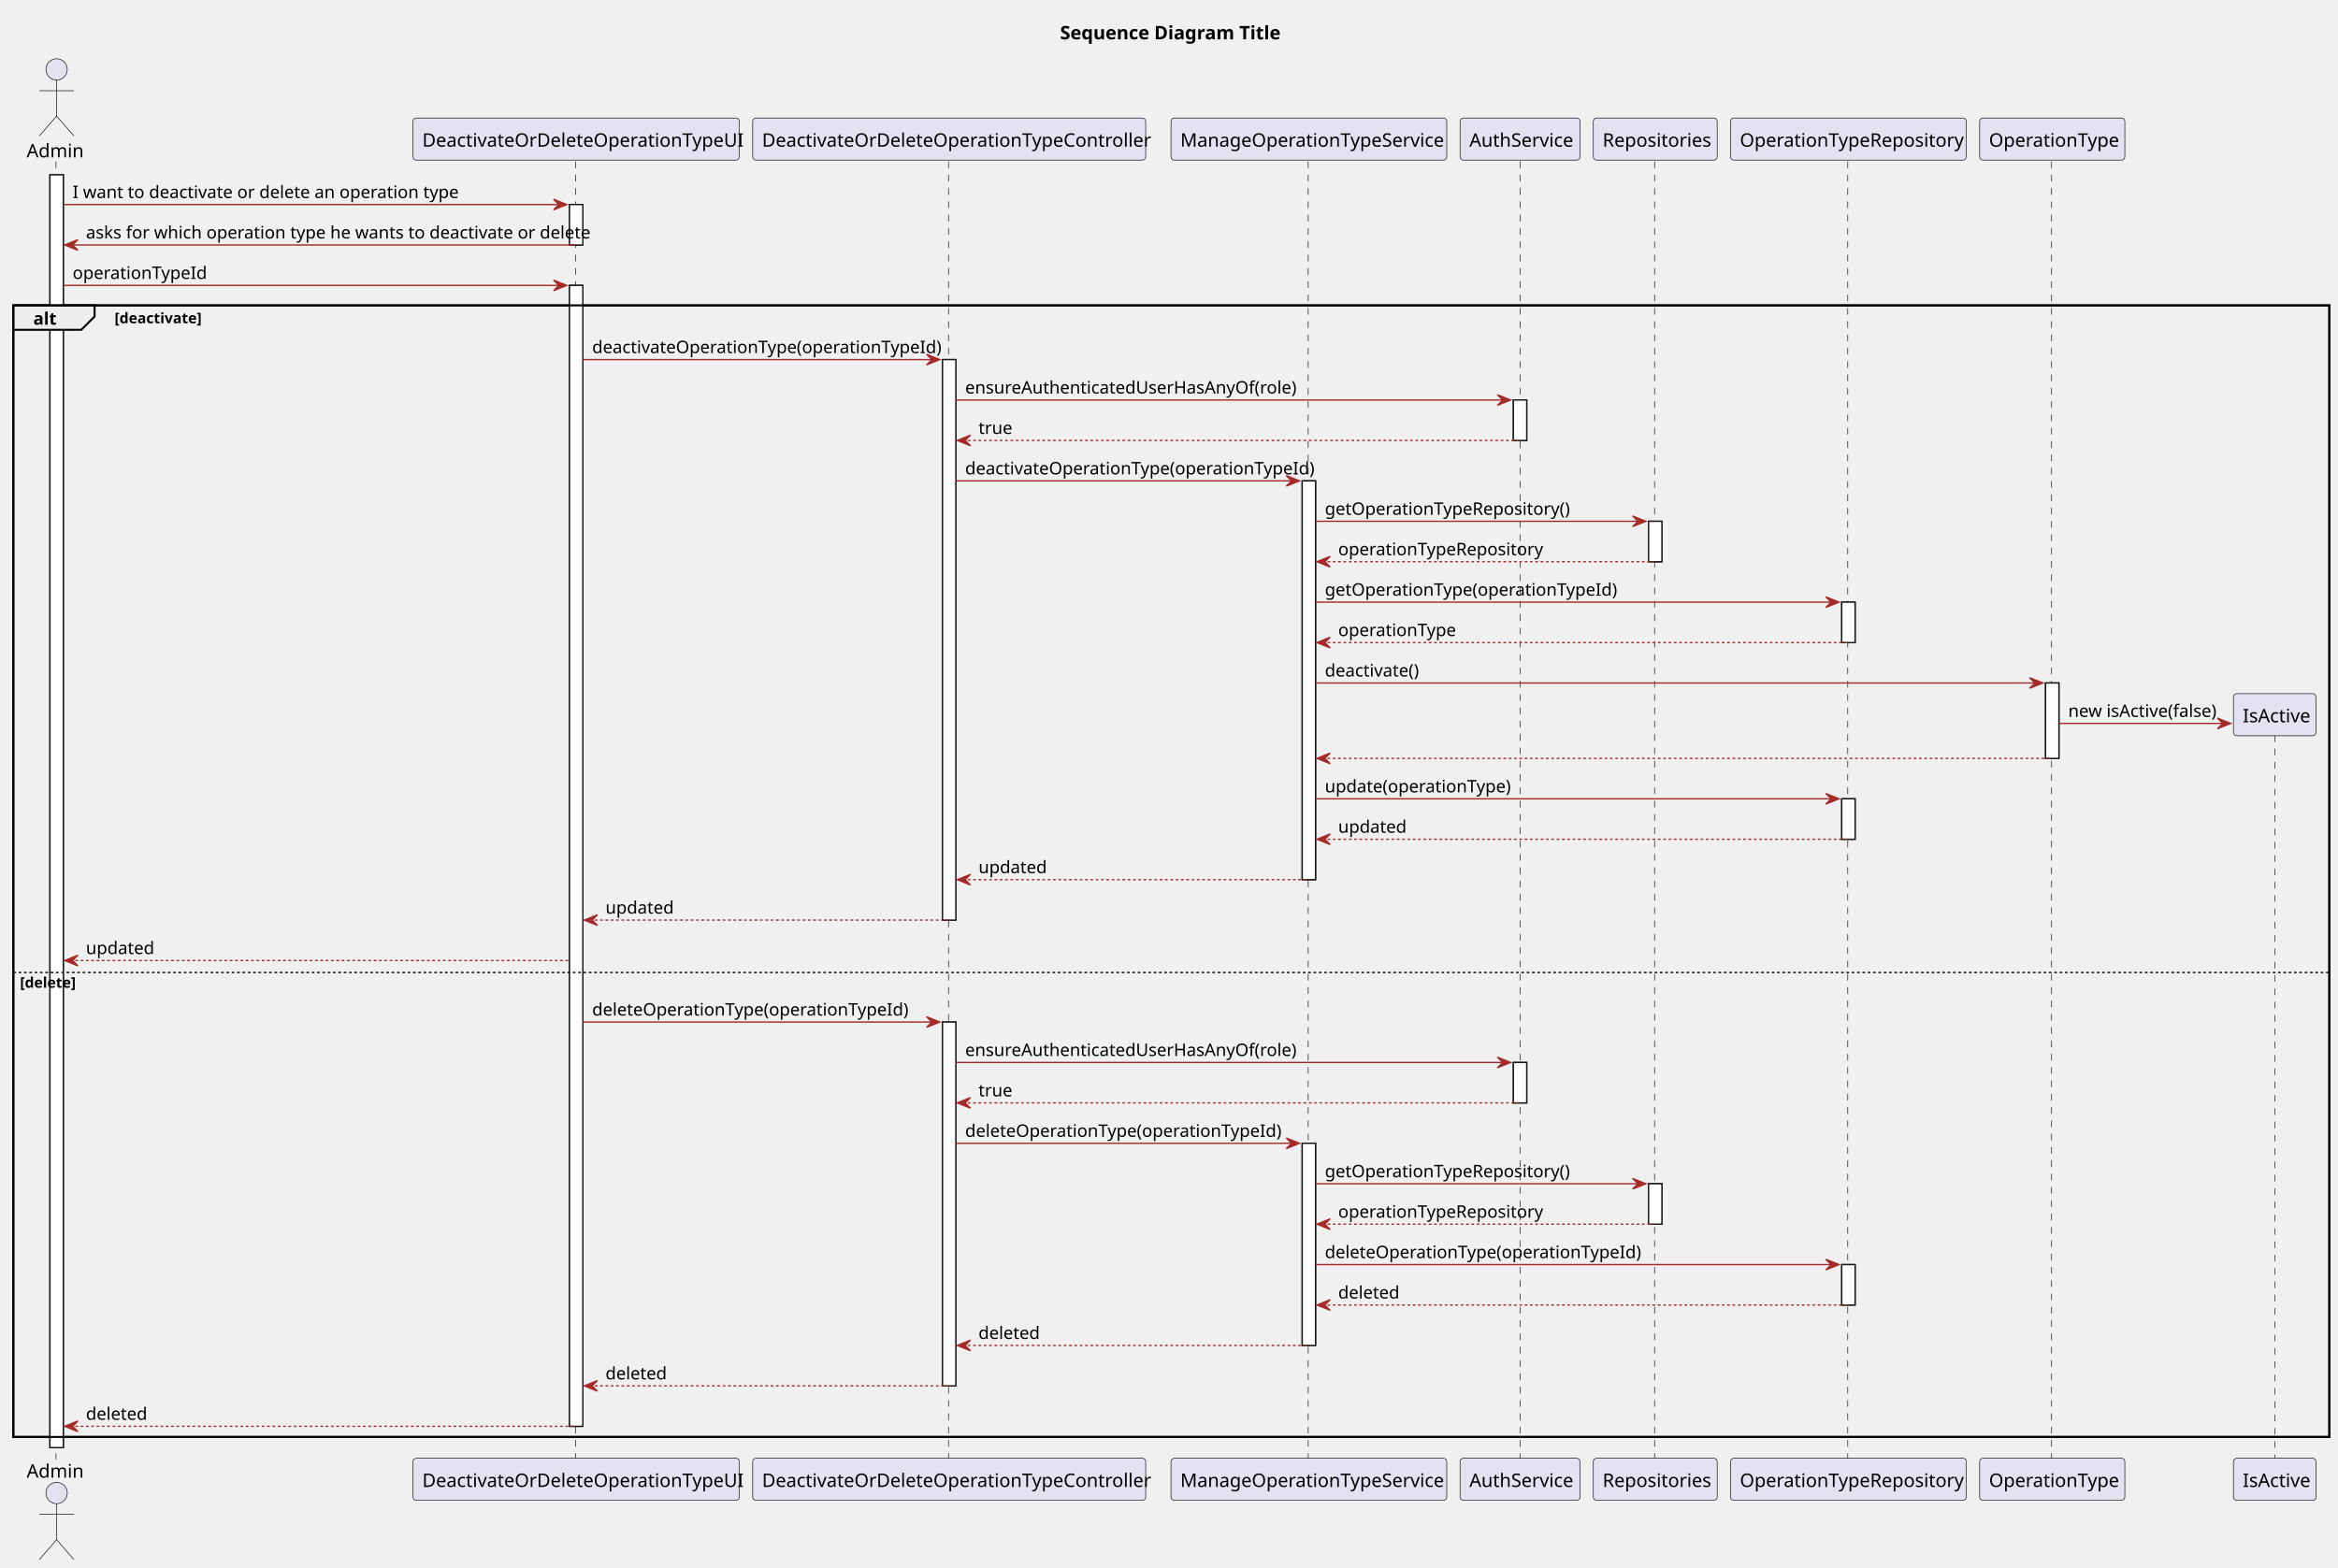
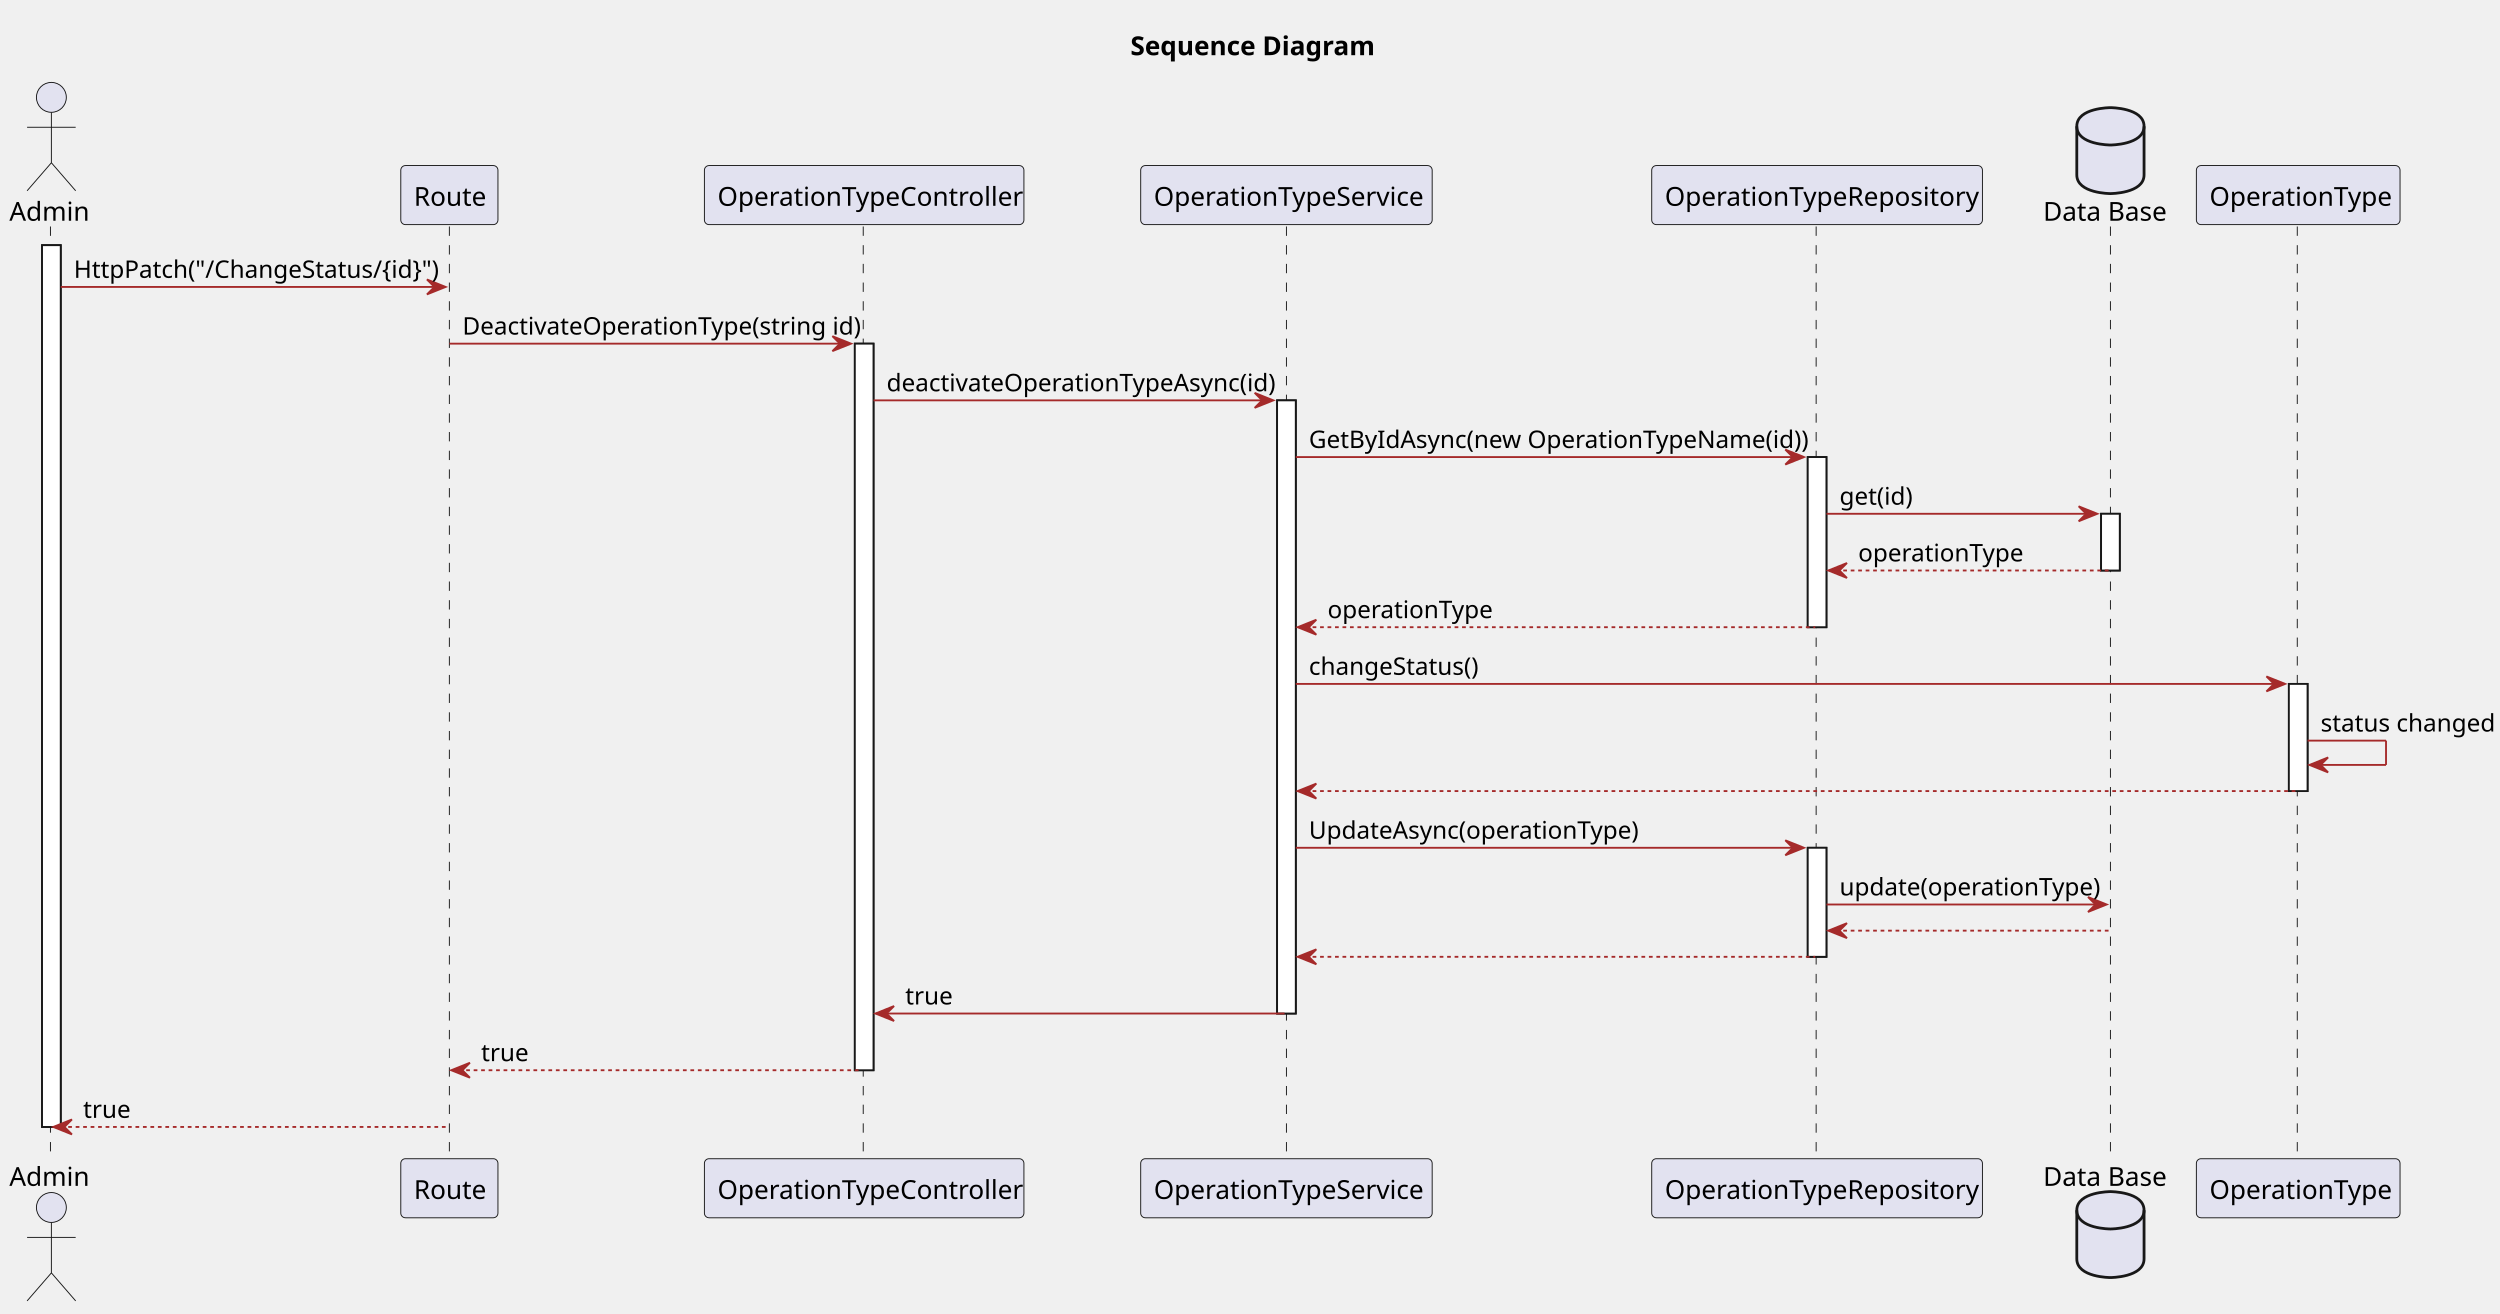
- <svg xmlns="http://www.w3.org/2000/svg" contentStyleType="text/css" height="1177px" preserveAspectRatio="none" style="width:1755px;height:1177px;background:#FFFFFF;" version="1.1" viewBox="0 0 1755 1177" width="1755px" zoomAndPan="magnify">
+ <svg xmlns="http://www.w3.org/2000/svg" contentStyleType="text/css" height="703px" preserveAspectRatio="none" style="width:1338px;height:703px;background:#FFFFFF;" version="1.1" viewBox="0 0 1338 703" width="1338px" zoomAndPan="magnify">
  <defs />
  <g>
-     <text fill="#000000" font-family="sans-serif" font-size="14" font-weight="bold" lengthAdjust="spacing" textLength="166" x="795.75" y="29.533">Sequence Diagram Title</text>
-     <rect fill="#FFFFFF" height="955.641" style="stroke:#181818;stroke-width:1.0;" width="10" x="37.5" y="131.219" />
-     <rect fill="#FFFFFF" height="30.352" style="stroke:#181818;stroke-width:1.0;" width="10" x="427.5" y="153.57" />
-     <rect fill="#FFFFFF" height="856.586" style="stroke:#181818;stroke-width:1.0;" width="10" x="427.5" y="214.273" />
-     <rect fill="#FFFFFF" height="420.828" style="stroke:#181818;stroke-width:1.0;" width="10" x="707.5" y="269.977" />
-     <rect fill="#FFFFFF" height="273.164" style="stroke:#181818;stroke-width:1.0;" width="10" x="707.5" y="767.344" />
-     <rect fill="#FFFFFF" height="299.422" style="stroke:#181818;stroke-width:1.0;" width="10" x="977.5" y="361.031" />
-     <rect fill="#FFFFFF" height="151.758" style="stroke:#181818;stroke-width:1.0;" width="10" x="977.5" y="858.398" />
-     <rect fill="#FFFFFF" height="30.352" style="stroke:#181818;stroke-width:1.0;" width="10" x="1136" y="300.328" />
-     <rect fill="#FFFFFF" height="30.352" style="stroke:#181818;stroke-width:1.0;" width="10" x="1136" y="797.695" />
-     <rect fill="#FFFFFF" height="30.352" style="stroke:#181818;stroke-width:1.0;" width="10" x="1237.5" y="391.383" />
-     <rect fill="#FFFFFF" height="30.352" style="stroke:#181818;stroke-width:1.0;" width="10" x="1237.5" y="888.75" />
-     <rect fill="#FFFFFF" height="30.352" style="stroke:#181818;stroke-width:1.0;" width="10" x="1382.5" y="452.086" />
-     <rect fill="#FFFFFF" height="30.352" style="stroke:#181818;stroke-width:1.0;" width="10" x="1382.5" y="599.75" />
-     <rect fill="#FFFFFF" height="30.352" style="stroke:#181818;stroke-width:1.0;" width="10" x="1382.5" y="949.453" />
-     <rect fill="#FFFFFF" height="56.609" style="stroke:#181818;stroke-width:1.0;" width="10" x="1535.5" y="512.789" />
-     <rect fill="none" height="849.586" style="stroke:#000000;stroke-width:1.5;" width="1738.5" x="10" y="229.273" />
-     <line style="stroke:#181818;stroke-width:0.5;stroke-dasharray:5.0,5.0;" x1="42" x2="42" y1="121.219" y2="1095.859" />
-     <line style="stroke:#181818;stroke-width:0.5;stroke-dasharray:5.0,5.0;" x1="432" x2="432" y1="121.219" y2="1095.859" />
-     <line style="stroke:#181818;stroke-width:0.5;stroke-dasharray:5.0,5.0;" x1="712" x2="712" y1="121.219" y2="1095.859" />
-     <line style="stroke:#181818;stroke-width:0.5;stroke-dasharray:5.0,5.0;" x1="982" x2="982" y1="121.219" y2="1095.859" />
-     <line style="stroke:#181818;stroke-width:0.5;stroke-dasharray:5.0,5.0;" x1="1141" x2="1141" y1="121.219" y2="1095.859" />
-     <line style="stroke:#181818;stroke-width:0.5;stroke-dasharray:5.0,5.0;" x1="1242" x2="1242" y1="121.219" y2="1095.859" />
-     <line style="stroke:#181818;stroke-width:0.5;stroke-dasharray:5.0,5.0;" x1="1387" x2="1387" y1="121.219" y2="1095.859" />
-     <line style="stroke:#181818;stroke-width:0.5;stroke-dasharray:5.0,5.0;" x1="1540" x2="1540" y1="121.219" y2="1095.859" />
-     <line style="stroke:#181818;stroke-width:0.5;stroke-dasharray:5.0,5.0;" x1="1707.5" x2="1707.5" y1="552.094" y2="1095.859" />
-     <text fill="#000000" font-family="sans-serif" font-size="14" lengthAdjust="spacing" textLength="39" x="20" y="118.143">Admin</text>
-     <ellipse cx="42.5" cy="52.109" fill="#E2E2F0" rx="8" ry="8" style="stroke:#181818;stroke-width:0.5;" />
-     <path d="M42.5,60.109 L42.5,87.109 M29.5,68.109 L55.5,68.109 M42.5,87.109 L29.5,102.109 M42.5,87.109 L55.5,102.109 " fill="none" style="stroke:#181818;stroke-width:0.5;" />
-     <text fill="#000000" font-family="sans-serif" font-size="14" lengthAdjust="spacing" textLength="39" x="20" y="1109.393">Admin</text>
-     <ellipse cx="42.5" cy="1120.969" fill="#E2E2F0" rx="8" ry="8" style="stroke:#181818;stroke-width:0.5;" />
-     <path d="M42.5,1128.969 L42.5,1155.969 M29.5,1136.969 L55.5,1136.969 M42.5,1155.969 L29.5,1170.969 M42.5,1155.969 L55.5,1170.969 " fill="none" style="stroke:#181818;stroke-width:0.5;" />
-     <rect fill="#E2E2F0" height="31.609" rx="2.5" ry="2.5" style="stroke:#181818;stroke-width:0.5;" width="245" x="310" y="88.609" />
-     <text fill="#000000" font-family="sans-serif" font-size="14" lengthAdjust="spacing" textLength="231" x="317" y="110.143">DeactivateOrDeleteOperationTypeUI</text>
-     <rect fill="#E2E2F0" height="31.609" rx="2.5" ry="2.5" style="stroke:#181818;stroke-width:0.5;" width="245" x="310" y="1094.859" />
-     <text fill="#000000" font-family="sans-serif" font-size="14" lengthAdjust="spacing" textLength="231" x="317" y="1116.393">DeactivateOrDeleteOperationTypeUI</text>
-     <rect fill="#E2E2F0" height="31.609" rx="2.5" ry="2.5" style="stroke:#181818;stroke-width:0.5;" width="295" x="565" y="88.609" />
-     <text fill="#000000" font-family="sans-serif" font-size="14" lengthAdjust="spacing" textLength="281" x="572" y="110.143">DeactivateOrDeleteOperationTypeController</text>
-     <rect fill="#E2E2F0" height="31.609" rx="2.5" ry="2.5" style="stroke:#181818;stroke-width:0.5;" width="295" x="565" y="1094.859" />
-     <text fill="#000000" font-family="sans-serif" font-size="14" lengthAdjust="spacing" textLength="281" x="572" y="1116.393">DeactivateOrDeleteOperationTypeController</text>
-     <rect fill="#E2E2F0" height="31.609" rx="2.5" ry="2.5" style="stroke:#181818;stroke-width:0.5;" width="207" x="879" y="88.609" />
-     <text fill="#000000" font-family="sans-serif" font-size="14" lengthAdjust="spacing" textLength="193" x="886" y="110.143">ManageOperationTypeService</text>
-     <rect fill="#E2E2F0" height="31.609" rx="2.5" ry="2.5" style="stroke:#181818;stroke-width:0.5;" width="207" x="879" y="1094.859" />
-     <text fill="#000000" font-family="sans-serif" font-size="14" lengthAdjust="spacing" textLength="193" x="886" y="1116.393">ManageOperationTypeService</text>
-     <rect fill="#E2E2F0" height="31.609" rx="2.5" ry="2.5" style="stroke:#181818;stroke-width:0.5;" width="90" x="1096" y="88.609" />
-     <text fill="#000000" font-family="sans-serif" font-size="14" lengthAdjust="spacing" textLength="76" x="1103" y="110.143">AuthService</text>
-     <rect fill="#E2E2F0" height="31.609" rx="2.5" ry="2.5" style="stroke:#181818;stroke-width:0.5;" width="90" x="1096" y="1094.859" />
-     <text fill="#000000" font-family="sans-serif" font-size="14" lengthAdjust="spacing" textLength="76" x="1103" y="1116.393">AuthService</text>
-     <rect fill="#E2E2F0" height="31.609" rx="2.5" ry="2.5" style="stroke:#181818;stroke-width:0.5;" width="93" x="1196" y="88.609" />
-     <text fill="#000000" font-family="sans-serif" font-size="14" lengthAdjust="spacing" textLength="79" x="1203" y="110.143">Repositories</text>
-     <rect fill="#E2E2F0" height="31.609" rx="2.5" ry="2.5" style="stroke:#181818;stroke-width:0.5;" width="93" x="1196" y="1094.859" />
-     <text fill="#000000" font-family="sans-serif" font-size="14" lengthAdjust="spacing" textLength="79" x="1203" y="1116.393">Repositories</text>
-     <rect fill="#E2E2F0" height="31.609" rx="2.5" ry="2.5" style="stroke:#181818;stroke-width:0.5;" width="177" x="1299" y="88.609" />
-     <text fill="#000000" font-family="sans-serif" font-size="14" lengthAdjust="spacing" textLength="163" x="1306" y="110.143">OperationTypeRepository</text>
-     <rect fill="#E2E2F0" height="31.609" rx="2.5" ry="2.5" style="stroke:#181818;stroke-width:0.5;" width="177" x="1299" y="1094.859" />
-     <text fill="#000000" font-family="sans-serif" font-size="14" lengthAdjust="spacing" textLength="163" x="1306" y="1116.393">OperationTypeRepository</text>
-     <rect fill="#E2E2F0" height="31.609" rx="2.5" ry="2.5" style="stroke:#181818;stroke-width:0.5;" width="109" x="1486" y="88.609" />
-     <text fill="#000000" font-family="sans-serif" font-size="14" lengthAdjust="spacing" textLength="95" x="1493" y="110.143">OperationType</text>
-     <rect fill="#E2E2F0" height="31.609" rx="2.5" ry="2.5" style="stroke:#181818;stroke-width:0.5;" width="109" x="1486" y="1094.859" />
-     <text fill="#000000" font-family="sans-serif" font-size="14" lengthAdjust="spacing" textLength="95" x="1493" y="1116.393">OperationType</text>
-     <rect fill="#E2E2F0" height="31.609" rx="2.5" ry="2.5" style="stroke:#181818;stroke-width:0.5;" width="62" x="1676.5" y="1094.859" />
-     <text fill="#000000" font-family="sans-serif" font-size="14" lengthAdjust="spacing" textLength="48" x="1683.5" y="1116.393">IsActive</text>
-     <rect fill="#FFFFFF" height="955.641" style="stroke:#181818;stroke-width:1.0;" width="10" x="37.5" y="131.219" />
-     <rect fill="#FFFFFF" height="30.352" style="stroke:#181818;stroke-width:1.0;" width="10" x="427.5" y="153.57" />
-     <rect fill="#FFFFFF" height="856.586" style="stroke:#181818;stroke-width:1.0;" width="10" x="427.5" y="214.273" />
-     <rect fill="#FFFFFF" height="420.828" style="stroke:#181818;stroke-width:1.0;" width="10" x="707.5" y="269.977" />
-     <rect fill="#FFFFFF" height="273.164" style="stroke:#181818;stroke-width:1.0;" width="10" x="707.5" y="767.344" />
-     <rect fill="#FFFFFF" height="299.422" style="stroke:#181818;stroke-width:1.0;" width="10" x="977.5" y="361.031" />
-     <rect fill="#FFFFFF" height="151.758" style="stroke:#181818;stroke-width:1.0;" width="10" x="977.5" y="858.398" />
-     <rect fill="#FFFFFF" height="30.352" style="stroke:#181818;stroke-width:1.0;" width="10" x="1136" y="300.328" />
-     <rect fill="#FFFFFF" height="30.352" style="stroke:#181818;stroke-width:1.0;" width="10" x="1136" y="797.695" />
-     <rect fill="#FFFFFF" height="30.352" style="stroke:#181818;stroke-width:1.0;" width="10" x="1237.5" y="391.383" />
-     <rect fill="#FFFFFF" height="30.352" style="stroke:#181818;stroke-width:1.0;" width="10" x="1237.5" y="888.75" />
-     <rect fill="#FFFFFF" height="30.352" style="stroke:#181818;stroke-width:1.0;" width="10" x="1382.5" y="452.086" />
-     <rect fill="#FFFFFF" height="30.352" style="stroke:#181818;stroke-width:1.0;" width="10" x="1382.5" y="599.75" />
-     <rect fill="#FFFFFF" height="30.352" style="stroke:#181818;stroke-width:1.0;" width="10" x="1382.5" y="949.453" />
-     <rect fill="#FFFFFF" height="56.609" style="stroke:#181818;stroke-width:1.0;" width="10" x="1535.5" y="512.789" />
-     <polygon fill="#A52A2A" points="415.5,149.57,425.5,153.57,415.5,157.57,419.5,153.57" style="stroke:#A52A2A;stroke-width:1.0;" />
-     <line style="stroke:#A52A2A;stroke-width:1.0;" x1="47.5" x2="421.5" y1="153.57" y2="153.57" />
-     <text fill="#000000" font-family="sans-serif" font-size="13" lengthAdjust="spacing" textLength="269" x="54.5" y="148.714">I want to deactivate or delete an operation type</text>
-     <polygon fill="#A52A2A" points="58.5,179.922,48.5,183.922,58.5,187.922,54.5,183.922" style="stroke:#A52A2A;stroke-width:1.0;" />
-     <line style="stroke:#A52A2A;stroke-width:1.0;" x1="52.5" x2="431.5" y1="183.922" y2="183.922" />
-     <text fill="#000000" font-family="sans-serif" font-size="13" lengthAdjust="spacing" textLength="356" x="64.5" y="179.065">asks for which operation type he wants to deactivate or delete</text>
-     <polygon fill="#A52A2A" points="415.5,210.273,425.5,214.273,415.5,218.273,419.5,214.273" style="stroke:#A52A2A;stroke-width:1.0;" />
-     <line style="stroke:#A52A2A;stroke-width:1.0;" x1="47.5" x2="421.5" y1="214.273" y2="214.273" />
-     <text fill="#000000" font-family="sans-serif" font-size="13" lengthAdjust="spacing" textLength="91" x="54.5" y="209.417">operationTypeId</text>
-     <path d="M10,229.273 L71,229.273 L71,237.625 L61,247.625 L10,247.625 L10,229.273 " fill="#EEEEEE" style="stroke:#000000;stroke-width:1.5;" />
-     <rect fill="none" height="849.586" style="stroke:#000000;stroke-width:1.5;" width="1738.5" x="10" y="229.273" />
-     <text fill="#000000" font-family="sans-serif" font-size="13" font-weight="bold" lengthAdjust="spacing" textLength="16" x="25" y="243.769">alt</text>
-     <text fill="#000000" font-family="sans-serif" font-size="11" font-weight="bold" lengthAdjust="spacing" textLength="64" x="86" y="242.692">[deactivate]</text>
-     <polygon fill="#A52A2A" points="695.5,265.977,705.5,269.977,695.5,273.977,699.5,269.977" style="stroke:#A52A2A;stroke-width:1.0;" />
-     <line style="stroke:#A52A2A;stroke-width:1.0;" x1="437.5" x2="701.5" y1="269.977" y2="269.977" />
-     <text fill="#000000" font-family="sans-serif" font-size="13" lengthAdjust="spacing" textLength="241" x="444.5" y="265.12">deactivateOperationType(operationTypeId)</text>
-     <polygon fill="#A52A2A" points="1124,296.328,1134,300.328,1124,304.328,1128,300.328" style="stroke:#A52A2A;stroke-width:1.0;" />
-     <line style="stroke:#A52A2A;stroke-width:1.0;" x1="717.5" x2="1130" y1="300.328" y2="300.328" />
-     <text fill="#000000" font-family="sans-serif" font-size="13" lengthAdjust="spacing" textLength="234" x="724.5" y="295.472">ensureAuthenticatedUserHasAnyOf(role)</text>
-     <polygon fill="#A52A2A" points="728.5,326.68,718.5,330.68,728.5,334.68,724.5,330.68" style="stroke:#A52A2A;stroke-width:1.0;" />
-     <line style="stroke:#A52A2A;stroke-width:1.0;stroke-dasharray:2.0,2.0;" x1="722.5" x2="1140" y1="330.68" y2="330.68" />
-     <text fill="#000000" font-family="sans-serif" font-size="13" lengthAdjust="spacing" textLength="22" x="734.5" y="325.823">true</text>
-     <polygon fill="#A52A2A" points="965.5,357.031,975.5,361.031,965.5,365.031,969.5,361.031" style="stroke:#A52A2A;stroke-width:1.0;" />
-     <line style="stroke:#A52A2A;stroke-width:1.0;" x1="717.5" x2="971.5" y1="361.031" y2="361.031" />
-     <text fill="#000000" font-family="sans-serif" font-size="13" lengthAdjust="spacing" textLength="241" x="724.5" y="356.175">deactivateOperationType(operationTypeId)</text>
-     <polygon fill="#A52A2A" points="1225.5,387.383,1235.5,391.383,1225.5,395.383,1229.5,391.383" style="stroke:#A52A2A;stroke-width:1.0;" />
-     <line style="stroke:#A52A2A;stroke-width:1.0;" x1="987.5" x2="1231.5" y1="391.383" y2="391.383" />
-     <text fill="#000000" font-family="sans-serif" font-size="13" lengthAdjust="spacing" textLength="172" x="994.5" y="386.526">getOperationTypeRepository()</text>
-     <polygon fill="#A52A2A" points="998.5,417.734,988.5,421.734,998.5,425.734,994.5,421.734" style="stroke:#A52A2A;stroke-width:1.0;" />
-     <line style="stroke:#A52A2A;stroke-width:1.0;stroke-dasharray:2.0,2.0;" x1="992.5" x2="1241.5" y1="421.734" y2="421.734" />
-     <text fill="#000000" font-family="sans-serif" font-size="13" lengthAdjust="spacing" textLength="143" x="1004.5" y="416.878">operationTypeRepository</text>
-     <polygon fill="#A52A2A" points="1370.5,448.086,1380.5,452.086,1370.5,456.086,1374.5,452.086" style="stroke:#A52A2A;stroke-width:1.0;" />
-     <line style="stroke:#A52A2A;stroke-width:1.0;" x1="987.5" x2="1376.5" y1="452.086" y2="452.086" />
-     <text fill="#000000" font-family="sans-serif" font-size="13" lengthAdjust="spacing" textLength="201" x="994.5" y="447.229">getOperationType(operationTypeId)</text>
-     <polygon fill="#A52A2A" points="998.5,478.438,988.5,482.438,998.5,486.438,994.5,482.438" style="stroke:#A52A2A;stroke-width:1.0;" />
-     <line style="stroke:#A52A2A;stroke-width:1.0;stroke-dasharray:2.0,2.0;" x1="992.5" x2="1386.5" y1="482.438" y2="482.438" />
-     <text fill="#000000" font-family="sans-serif" font-size="13" lengthAdjust="spacing" textLength="81" x="1004.5" y="477.581">operationType</text>
-     <polygon fill="#A52A2A" points="1523.5,508.789,1533.5,512.789,1523.5,516.789,1527.5,512.789" style="stroke:#A52A2A;stroke-width:1.0;" />
-     <line style="stroke:#A52A2A;stroke-width:1.0;" x1="987.5" x2="1529.5" y1="512.789" y2="512.789" />
-     <text fill="#000000" font-family="sans-serif" font-size="13" lengthAdjust="spacing" textLength="66" x="994.5" y="507.933">deactivate()</text>
-     <polygon fill="#A52A2A" points="1664.5,539.141,1674.5,543.141,1664.5,547.141,1668.5,543.141" style="stroke:#A52A2A;stroke-width:1.0;" />
-     <line style="stroke:#A52A2A;stroke-width:1.0;" x1="1545.5" x2="1670.5" y1="543.141" y2="543.141" />
-     <text fill="#000000" font-family="sans-serif" font-size="13" lengthAdjust="spacing" textLength="107" x="1552.5" y="538.284">new isActive(false)</text>
-     <rect fill="#E2E2F0" height="31.609" rx="2.5" ry="2.5" style="stroke:#181818;stroke-width:0.5;" width="62" x="1676.5" y="520.789" />
-     <text fill="#000000" font-family="sans-serif" font-size="14" lengthAdjust="spacing" textLength="48" x="1683.5" y="542.322">IsActive</text>
-     <polygon fill="#A52A2A" points="998.5,565.398,988.5,569.398,998.5,573.398,994.5,569.398" style="stroke:#A52A2A;stroke-width:1.0;" />
-     <line style="stroke:#A52A2A;stroke-width:1.0;stroke-dasharray:2.0,2.0;" x1="992.5" x2="1539.5" y1="569.398" y2="569.398" />
-     <polygon fill="#A52A2A" points="1370.5,595.75,1380.5,599.75,1370.5,603.75,1374.5,599.75" style="stroke:#A52A2A;stroke-width:1.0;" />
-     <line style="stroke:#A52A2A;stroke-width:1.0;" x1="987.5" x2="1376.5" y1="599.75" y2="599.75" />
-     <text fill="#000000" font-family="sans-serif" font-size="13" lengthAdjust="spacing" textLength="128" x="994.5" y="594.894">update(operationType)</text>
-     <polygon fill="#A52A2A" points="998.5,626.102,988.5,630.102,998.5,634.102,994.5,630.102" style="stroke:#A52A2A;stroke-width:1.0;" />
-     <line style="stroke:#A52A2A;stroke-width:1.0;stroke-dasharray:2.0,2.0;" x1="992.5" x2="1386.5" y1="630.102" y2="630.102" />
-     <text fill="#000000" font-family="sans-serif" font-size="13" lengthAdjust="spacing" textLength="46" x="1004.5" y="625.245">updated</text>
-     <polygon fill="#A52A2A" points="728.5,656.453,718.5,660.453,728.5,664.453,724.5,660.453" style="stroke:#A52A2A;stroke-width:1.0;" />
-     <line style="stroke:#A52A2A;stroke-width:1.0;stroke-dasharray:2.0,2.0;" x1="722.5" x2="981.5" y1="660.453" y2="660.453" />
-     <text fill="#000000" font-family="sans-serif" font-size="13" lengthAdjust="spacing" textLength="46" x="734.5" y="655.597">updated</text>
-     <polygon fill="#A52A2A" points="448.5,686.805,438.5,690.805,448.5,694.805,444.5,690.805" style="stroke:#A52A2A;stroke-width:1.0;" />
-     <line style="stroke:#A52A2A;stroke-width:1.0;stroke-dasharray:2.0,2.0;" x1="442.5" x2="711.5" y1="690.805" y2="690.805" />
-     <text fill="#000000" font-family="sans-serif" font-size="13" lengthAdjust="spacing" textLength="46" x="454.5" y="685.948">updated</text>
-     <polygon fill="#A52A2A" points="58.5,717.156,48.5,721.156,58.5,725.156,54.5,721.156" style="stroke:#A52A2A;stroke-width:1.0;" />
-     <line style="stroke:#A52A2A;stroke-width:1.0;stroke-dasharray:2.0,2.0;" x1="52.5" x2="426.5" y1="721.156" y2="721.156" />
-     <text fill="#000000" font-family="sans-serif" font-size="13" lengthAdjust="spacing" textLength="46" x="64.5" y="716.3">updated</text>
-     <line style="stroke:#000000;stroke-width:1.0;stroke-dasharray:2.0,2.0;" x1="10" x2="1748.5" y1="730.156" y2="730.156" />
-     <text fill="#000000" font-family="sans-serif" font-size="11" font-weight="bold" lengthAdjust="spacing" textLength="43" x="15" y="741.575">[delete]</text>
-     <polygon fill="#A52A2A" points="695.5,763.344,705.5,767.344,695.5,771.344,699.5,767.344" style="stroke:#A52A2A;stroke-width:1.0;" />
-     <line style="stroke:#A52A2A;stroke-width:1.0;" x1="437.5" x2="701.5" y1="767.344" y2="767.344" />
-     <text fill="#000000" font-family="sans-serif" font-size="13" lengthAdjust="spacing" textLength="218" x="444.5" y="762.487">deleteOperationType(operationTypeId)</text>
-     <polygon fill="#A52A2A" points="1124,793.695,1134,797.695,1124,801.695,1128,797.695" style="stroke:#A52A2A;stroke-width:1.0;" />
-     <line style="stroke:#A52A2A;stroke-width:1.0;" x1="717.5" x2="1130" y1="797.695" y2="797.695" />
-     <text fill="#000000" font-family="sans-serif" font-size="13" lengthAdjust="spacing" textLength="234" x="724.5" y="792.839">ensureAuthenticatedUserHasAnyOf(role)</text>
-     <polygon fill="#A52A2A" points="728.5,824.047,718.5,828.047,728.5,832.047,724.5,828.047" style="stroke:#A52A2A;stroke-width:1.0;" />
-     <line style="stroke:#A52A2A;stroke-width:1.0;stroke-dasharray:2.0,2.0;" x1="722.5" x2="1140" y1="828.047" y2="828.047" />
-     <text fill="#000000" font-family="sans-serif" font-size="13" lengthAdjust="spacing" textLength="22" x="734.5" y="823.19">true</text>
-     <polygon fill="#A52A2A" points="965.5,854.398,975.5,858.398,965.5,862.398,969.5,858.398" style="stroke:#A52A2A;stroke-width:1.0;" />
-     <line style="stroke:#A52A2A;stroke-width:1.0;" x1="717.5" x2="971.5" y1="858.398" y2="858.398" />
-     <text fill="#000000" font-family="sans-serif" font-size="13" lengthAdjust="spacing" textLength="218" x="724.5" y="853.542">deleteOperationType(operationTypeId)</text>
-     <polygon fill="#A52A2A" points="1225.5,884.75,1235.5,888.75,1225.5,892.75,1229.5,888.75" style="stroke:#A52A2A;stroke-width:1.0;" />
-     <line style="stroke:#A52A2A;stroke-width:1.0;" x1="987.5" x2="1231.5" y1="888.75" y2="888.75" />
-     <text fill="#000000" font-family="sans-serif" font-size="13" lengthAdjust="spacing" textLength="172" x="994.5" y="883.894">getOperationTypeRepository()</text>
-     <polygon fill="#A52A2A" points="998.5,915.102,988.5,919.102,998.5,923.102,994.5,919.102" style="stroke:#A52A2A;stroke-width:1.0;" />
-     <line style="stroke:#A52A2A;stroke-width:1.0;stroke-dasharray:2.0,2.0;" x1="992.5" x2="1241.5" y1="919.102" y2="919.102" />
-     <text fill="#000000" font-family="sans-serif" font-size="13" lengthAdjust="spacing" textLength="143" x="1004.5" y="914.245">operationTypeRepository</text>
-     <polygon fill="#A52A2A" points="1370.5,945.453,1380.5,949.453,1370.5,953.453,1374.5,949.453" style="stroke:#A52A2A;stroke-width:1.0;" />
-     <line style="stroke:#A52A2A;stroke-width:1.0;" x1="987.5" x2="1376.5" y1="949.453" y2="949.453" />
-     <text fill="#000000" font-family="sans-serif" font-size="13" lengthAdjust="spacing" textLength="218" x="994.5" y="944.597">deleteOperationType(operationTypeId)</text>
-     <polygon fill="#A52A2A" points="998.5,975.805,988.5,979.805,998.5,983.805,994.5,979.805" style="stroke:#A52A2A;stroke-width:1.0;" />
-     <line style="stroke:#A52A2A;stroke-width:1.0;stroke-dasharray:2.0,2.0;" x1="992.5" x2="1386.5" y1="979.805" y2="979.805" />
-     <text fill="#000000" font-family="sans-serif" font-size="13" lengthAdjust="spacing" textLength="42" x="1004.5" y="974.948">deleted</text>
-     <polygon fill="#A52A2A" points="728.5,1006.156,718.5,1010.156,728.5,1014.156,724.5,1010.156" style="stroke:#A52A2A;stroke-width:1.0;" />
-     <line style="stroke:#A52A2A;stroke-width:1.0;stroke-dasharray:2.0,2.0;" x1="722.5" x2="981.5" y1="1010.156" y2="1010.156" />
-     <text fill="#000000" font-family="sans-serif" font-size="13" lengthAdjust="spacing" textLength="42" x="734.5" y="1005.3">deleted</text>
-     <polygon fill="#A52A2A" points="448.5,1036.508,438.5,1040.508,448.5,1044.508,444.5,1040.508" style="stroke:#A52A2A;stroke-width:1.0;" />
-     <line style="stroke:#A52A2A;stroke-width:1.0;stroke-dasharray:2.0,2.0;" x1="442.5" x2="711.5" y1="1040.508" y2="1040.508" />
-     <text fill="#000000" font-family="sans-serif" font-size="13" lengthAdjust="spacing" textLength="42" x="454.5" y="1035.651">deleted</text>
-     <polygon fill="#A52A2A" points="58.5,1066.859,48.5,1070.859,58.5,1074.859,54.5,1070.859" style="stroke:#A52A2A;stroke-width:1.0;" />
-     <line style="stroke:#A52A2A;stroke-width:1.0;stroke-dasharray:2.0,2.0;" x1="52.5" x2="431.5" y1="1070.859" y2="1070.859" />
-     <text fill="#000000" font-family="sans-serif" font-size="13" lengthAdjust="spacing" textLength="42" x="64.5" y="1066.003">deleted</text>
+     <text fill="#000000" font-family="sans-serif" font-size="14" font-weight="bold" lengthAdjust="spacing" textLength="132" x="605" y="29.533">Sequence Diagram</text>
+     <rect fill="#FFFFFF" height="471.922" style="stroke:#181818;stroke-width:1.0;" width="10" x="22.5" y="131.219" />
+     <rect fill="#FFFFFF" height="388.867" style="stroke:#181818;stroke-width:1.0;" width="10" x="457.5" y="183.922" />
+     <rect fill="#FFFFFF" height="328.164" style="stroke:#181818;stroke-width:1.0;" width="10" x="683.5" y="214.273" />
+     <rect fill="#FFFFFF" height="91.055" style="stroke:#181818;stroke-width:1.0;" width="10" x="967.5" y="244.625" />
+     <rect fill="#FFFFFF" height="58.352" style="stroke:#181818;stroke-width:1.0;" width="10" x="967.5" y="453.734" />
+     <rect fill="#FFFFFF" height="30.352" style="stroke:#181818;stroke-width:1.0;" width="10" x="1124.5" y="274.977" />
+     <rect fill="#FFFFFF" height="57.352" style="stroke:#181818;stroke-width:1.0;" width="10" x="1225" y="366.031" />
+     <line style="stroke:#181818;stroke-width:0.5;stroke-dasharray:5.0,5.0;" x1="27" x2="27" y1="121.219" y2="621.141" />
+     <line style="stroke:#181818;stroke-width:0.5;stroke-dasharray:5.0,5.0;" x1="240.5" x2="240.5" y1="121.219" y2="621.141" />
+     <line style="stroke:#181818;stroke-width:0.5;stroke-dasharray:5.0,5.0;" x1="462" x2="462" y1="121.219" y2="621.141" />
+     <line style="stroke:#181818;stroke-width:0.5;stroke-dasharray:5.0,5.0;" x1="688.5" x2="688.5" y1="121.219" y2="621.141" />
+     <line style="stroke:#181818;stroke-width:0.5;stroke-dasharray:5.0,5.0;" x1="972" x2="972" y1="121.219" y2="621.141" />
+     <line style="stroke:#181818;stroke-width:0.5;stroke-dasharray:5.0,5.0;" x1="1129.5" x2="1129.5" y1="121.219" y2="621.141" />
+     <line style="stroke:#181818;stroke-width:0.5;stroke-dasharray:5.0,5.0;" x1="1229.5" x2="1229.5" y1="121.219" y2="621.141" />
+     <text fill="#000000" font-family="sans-serif" font-size="14" lengthAdjust="spacing" textLength="39" x="5" y="118.143">Admin</text>
+     <ellipse cx="27.5" cy="52.109" fill="#E2E2F0" rx="8" ry="8" style="stroke:#181818;stroke-width:0.5;" />
+     <path d="M27.5,60.109 L27.5,87.109 M14.5,68.109 L40.5,68.109 M27.5,87.109 L14.5,102.109 M27.5,87.109 L40.5,102.109 " fill="none" style="stroke:#181818;stroke-width:0.5;" />
+     <text fill="#000000" font-family="sans-serif" font-size="14" lengthAdjust="spacing" textLength="39" x="5" y="634.674">Admin</text>
+     <ellipse cx="27.5" cy="646.25" fill="#E2E2F0" rx="8" ry="8" style="stroke:#181818;stroke-width:0.5;" />
+     <path d="M27.5,654.25 L27.5,681.25 M14.5,662.25 L40.5,662.25 M27.5,681.25 L14.5,696.25 M27.5,681.25 L40.5,696.25 " fill="none" style="stroke:#181818;stroke-width:0.5;" />
+     <rect fill="#E2E2F0" height="31.609" rx="2.5" ry="2.5" style="stroke:#181818;stroke-width:0.5;" width="52" x="214.5" y="88.609" />
+     <text fill="#000000" font-family="sans-serif" font-size="14" lengthAdjust="spacing" textLength="38" x="221.5" y="110.143">Route</text>
+     <rect fill="#E2E2F0" height="31.609" rx="2.5" ry="2.5" style="stroke:#181818;stroke-width:0.5;" width="52" x="214.5" y="620.141" />
+     <text fill="#000000" font-family="sans-serif" font-size="14" lengthAdjust="spacing" textLength="38" x="221.5" y="641.674">Route</text>
+     <rect fill="#E2E2F0" height="31.609" rx="2.5" ry="2.5" style="stroke:#181818;stroke-width:0.5;" width="171" x="377" y="88.609" />
+     <text fill="#000000" font-family="sans-serif" font-size="14" lengthAdjust="spacing" textLength="157" x="384" y="110.143">OperationTypeController</text>
+     <rect fill="#E2E2F0" height="31.609" rx="2.5" ry="2.5" style="stroke:#181818;stroke-width:0.5;" width="171" x="377" y="620.141" />
+     <text fill="#000000" font-family="sans-serif" font-size="14" lengthAdjust="spacing" textLength="157" x="384" y="641.674">OperationTypeController</text>
+     <rect fill="#E2E2F0" height="31.609" rx="2.5" ry="2.5" style="stroke:#181818;stroke-width:0.5;" width="156" x="610.5" y="88.609" />
+     <text fill="#000000" font-family="sans-serif" font-size="14" lengthAdjust="spacing" textLength="142" x="617.5" y="110.143">OperationTypeService</text>
+     <rect fill="#E2E2F0" height="31.609" rx="2.5" ry="2.5" style="stroke:#181818;stroke-width:0.5;" width="156" x="610.5" y="620.141" />
+     <text fill="#000000" font-family="sans-serif" font-size="14" lengthAdjust="spacing" textLength="142" x="617.5" y="641.674">OperationTypeService</text>
+     <rect fill="#E2E2F0" height="31.609" rx="2.5" ry="2.5" style="stroke:#181818;stroke-width:0.5;" width="177" x="884" y="88.609" />
+     <text fill="#000000" font-family="sans-serif" font-size="14" lengthAdjust="spacing" textLength="163" x="891" y="110.143">OperationTypeRepository</text>
+     <rect fill="#E2E2F0" height="31.609" rx="2.5" ry="2.5" style="stroke:#181818;stroke-width:0.5;" width="177" x="884" y="620.141" />
+     <text fill="#000000" font-family="sans-serif" font-size="14" lengthAdjust="spacing" textLength="163" x="891" y="641.674">OperationTypeRepository</text>
+     <text fill="#000000" font-family="sans-serif" font-size="14" lengthAdjust="spacing" textLength="66" x="1093.5" y="118.143">Data Base</text>
+     <path d="M1111.5,67.609 C1111.5,57.609 1129.5,57.609 1129.5,57.609 C1129.5,57.609 1147.5,57.609 1147.5,67.609 L1147.5,93.609 C1147.5,103.609 1129.5,103.609 1129.5,103.609 C1129.5,103.609 1111.5,103.609 1111.5,93.609 L1111.5,67.609 " fill="#E2E2F0" style="stroke:#181818;stroke-width:1.5;" />
+     <path d="M1111.5,67.609 C1111.5,77.609 1129.5,77.609 1129.5,77.609 C1129.5,77.609 1147.5,77.609 1147.5,67.609 " fill="none" style="stroke:#181818;stroke-width:1.5;" />
+     <text fill="#000000" font-family="sans-serif" font-size="14" lengthAdjust="spacing" textLength="66" x="1093.5" y="634.674">Data Base</text>
+     <path d="M1111.5,647.75 C1111.5,637.75 1129.5,637.75 1129.5,637.75 C1129.5,637.75 1147.5,637.75 1147.5,647.75 L1147.5,673.75 C1147.5,683.75 1129.5,683.75 1129.5,683.75 C1129.5,683.75 1111.5,683.75 1111.5,673.75 L1111.5,647.75 " fill="#E2E2F0" style="stroke:#181818;stroke-width:1.5;" />
+     <path d="M1111.5,647.75 C1111.5,657.75 1129.5,657.75 1129.5,657.75 C1129.5,657.75 1147.5,657.75 1147.5,647.75 " fill="none" style="stroke:#181818;stroke-width:1.5;" />
+     <rect fill="#E2E2F0" height="31.609" rx="2.5" ry="2.5" style="stroke:#181818;stroke-width:0.5;" width="109" x="1175.5" y="88.609" />
+     <text fill="#000000" font-family="sans-serif" font-size="14" lengthAdjust="spacing" textLength="95" x="1182.5" y="110.143">OperationType</text>
+     <rect fill="#E2E2F0" height="31.609" rx="2.5" ry="2.5" style="stroke:#181818;stroke-width:0.5;" width="109" x="1175.5" y="620.141" />
+     <text fill="#000000" font-family="sans-serif" font-size="14" lengthAdjust="spacing" textLength="95" x="1182.5" y="641.674">OperationType</text>
+     <rect fill="#FFFFFF" height="471.922" style="stroke:#181818;stroke-width:1.0;" width="10" x="22.5" y="131.219" />
+     <rect fill="#FFFFFF" height="388.867" style="stroke:#181818;stroke-width:1.0;" width="10" x="457.5" y="183.922" />
+     <rect fill="#FFFFFF" height="328.164" style="stroke:#181818;stroke-width:1.0;" width="10" x="683.5" y="214.273" />
+     <rect fill="#FFFFFF" height="91.055" style="stroke:#181818;stroke-width:1.0;" width="10" x="967.5" y="244.625" />
+     <rect fill="#FFFFFF" height="58.352" style="stroke:#181818;stroke-width:1.0;" width="10" x="967.5" y="453.734" />
+     <rect fill="#FFFFFF" height="30.352" style="stroke:#181818;stroke-width:1.0;" width="10" x="1124.5" y="274.977" />
+     <rect fill="#FFFFFF" height="57.352" style="stroke:#181818;stroke-width:1.0;" width="10" x="1225" y="366.031" />
+     <polygon fill="#A52A2A" points="228.5,149.57,238.5,153.57,228.5,157.57,232.5,153.57" style="stroke:#A52A2A;stroke-width:1.0;" />
+     <line style="stroke:#A52A2A;stroke-width:1.0;" x1="32.5" x2="234.5" y1="153.57" y2="153.57" />
+     <text fill="#000000" font-family="sans-serif" font-size="13" lengthAdjust="spacing" textLength="184" x="39.5" y="148.714">HttpPatch("/ChangeStatus/{id}")</text>
+     <polygon fill="#A52A2A" points="445.5,179.922,455.5,183.922,445.5,187.922,449.5,183.922" style="stroke:#A52A2A;stroke-width:1.0;" />
+     <line style="stroke:#A52A2A;stroke-width:1.0;" x1="240.5" x2="451.5" y1="183.922" y2="183.922" />
+     <text fill="#000000" font-family="sans-serif" font-size="13" lengthAdjust="spacing" textLength="198" x="247.5" y="179.065">DeactivateOperationType(string id)</text>
+     <polygon fill="#A52A2A" points="671.5,210.273,681.5,214.273,671.5,218.273,675.5,214.273" style="stroke:#A52A2A;stroke-width:1.0;" />
+     <line style="stroke:#A52A2A;stroke-width:1.0;" x1="467.5" x2="677.5" y1="214.273" y2="214.273" />
+     <text fill="#000000" font-family="sans-serif" font-size="13" lengthAdjust="spacing" textLength="197" x="474.5" y="209.417">deactivateOperationTypeAsync(id)</text>
+     <polygon fill="#A52A2A" points="955.5,240.625,965.5,244.625,955.5,248.625,959.5,244.625" style="stroke:#A52A2A;stroke-width:1.0;" />
+     <line style="stroke:#A52A2A;stroke-width:1.0;" x1="693.5" x2="961.5" y1="244.625" y2="244.625" />
+     <text fill="#000000" font-family="sans-serif" font-size="13" lengthAdjust="spacing" textLength="255" x="700.5" y="239.769">GetByIdAsync(new OperationTypeName(id))</text>
+     <polygon fill="#A52A2A" points="1112.5,270.977,1122.5,274.977,1112.5,278.977,1116.5,274.977" style="stroke:#A52A2A;stroke-width:1.0;" />
+     <line style="stroke:#A52A2A;stroke-width:1.0;" x1="977.5" x2="1118.5" y1="274.977" y2="274.977" />
+     <text fill="#000000" font-family="sans-serif" font-size="13" lengthAdjust="spacing" textLength="36" x="984.5" y="270.12">get(id)</text>
+     <polygon fill="#A52A2A" points="988.5,301.328,978.5,305.328,988.5,309.328,984.5,305.328" style="stroke:#A52A2A;stroke-width:1.0;" />
+     <line style="stroke:#A52A2A;stroke-width:1.0;stroke-dasharray:2.0,2.0;" x1="982.5" x2="1128.5" y1="305.328" y2="305.328" />
+     <text fill="#000000" font-family="sans-serif" font-size="13" lengthAdjust="spacing" textLength="81" x="994.5" y="300.472">operationType</text>
+     <polygon fill="#A52A2A" points="704.5,331.68,694.5,335.68,704.5,339.68,700.5,335.68" style="stroke:#A52A2A;stroke-width:1.0;" />
+     <line style="stroke:#A52A2A;stroke-width:1.0;stroke-dasharray:2.0,2.0;" x1="698.5" x2="971.5" y1="335.68" y2="335.68" />
+     <text fill="#000000" font-family="sans-serif" font-size="13" lengthAdjust="spacing" textLength="81" x="710.5" y="330.823">operationType</text>
+     <polygon fill="#A52A2A" points="1213,362.031,1223,366.031,1213,370.031,1217,366.031" style="stroke:#A52A2A;stroke-width:1.0;" />
+     <line style="stroke:#A52A2A;stroke-width:1.0;" x1="693.5" x2="1219" y1="366.031" y2="366.031" />
+     <text fill="#000000" font-family="sans-serif" font-size="13" lengthAdjust="spacing" textLength="88" x="700.5" y="361.175">changeStatus()</text>
+     <line style="stroke:#A52A2A;stroke-width:1.0;" x1="1235" x2="1277" y1="396.383" y2="396.383" />
+     <line style="stroke:#A52A2A;stroke-width:1.0;" x1="1277" x2="1277" y1="396.383" y2="409.383" />
+     <line style="stroke:#A52A2A;stroke-width:1.0;" x1="1236" x2="1277" y1="409.383" y2="409.383" />
+     <polygon fill="#A52A2A" points="1246,405.383,1236,409.383,1246,413.383,1242,409.383" style="stroke:#A52A2A;stroke-width:1.0;" />
+     <text fill="#000000" font-family="sans-serif" font-size="13" lengthAdjust="spacing" textLength="89" x="1242" y="391.526">status changed</text>
+     <polygon fill="#A52A2A" points="704.5,419.383,694.5,423.383,704.5,427.383,700.5,423.383" style="stroke:#A52A2A;stroke-width:1.0;" />
+     <line style="stroke:#A52A2A;stroke-width:1.0;stroke-dasharray:2.0,2.0;" x1="698.5" x2="1229" y1="423.383" y2="423.383" />
+     <polygon fill="#A52A2A" points="955.5,449.734,965.5,453.734,955.5,457.734,959.5,453.734" style="stroke:#A52A2A;stroke-width:1.0;" />
+     <line style="stroke:#A52A2A;stroke-width:1.0;" x1="693.5" x2="961.5" y1="453.734" y2="453.734" />
+     <text fill="#000000" font-family="sans-serif" font-size="13" lengthAdjust="spacing" textLength="167" x="700.5" y="448.878">UpdateAsync(operationType)</text>
+     <polygon fill="#A52A2A" points="1117.5,480.086,1127.5,484.086,1117.5,488.086,1121.5,484.086" style="stroke:#A52A2A;stroke-width:1.0;" />
+     <line style="stroke:#A52A2A;stroke-width:1.0;" x1="977.5" x2="1123.5" y1="484.086" y2="484.086" />
+     <text fill="#000000" font-family="sans-serif" font-size="13" lengthAdjust="spacing" textLength="128" x="984.5" y="479.229">update(operationType)</text>
+     <polygon fill="#A52A2A" points="988.5,494.086,978.5,498.086,988.5,502.086,984.5,498.086" style="stroke:#A52A2A;stroke-width:1.0;" />
+     <line style="stroke:#A52A2A;stroke-width:1.0;stroke-dasharray:2.0,2.0;" x1="982.5" x2="1128.5" y1="498.086" y2="498.086" />
+     <polygon fill="#A52A2A" points="704.5,508.086,694.5,512.086,704.5,516.086,700.5,512.086" style="stroke:#A52A2A;stroke-width:1.0;" />
+     <line style="stroke:#A52A2A;stroke-width:1.0;stroke-dasharray:2.0,2.0;" x1="698.5" x2="971.5" y1="512.086" y2="512.086" />
+     <polygon fill="#A52A2A" points="478.5,538.438,468.5,542.438,478.5,546.438,474.5,542.438" style="stroke:#A52A2A;stroke-width:1.0;" />
+     <line style="stroke:#A52A2A;stroke-width:1.0;" x1="472.5" x2="687.5" y1="542.438" y2="542.438" />
+     <text fill="#000000" font-family="sans-serif" font-size="13" lengthAdjust="spacing" textLength="22" x="484.5" y="537.581">true</text>
+     <polygon fill="#A52A2A" points="251.5,568.789,241.5,572.789,251.5,576.789,247.5,572.789" style="stroke:#A52A2A;stroke-width:1.0;" />
+     <line style="stroke:#A52A2A;stroke-width:1.0;stroke-dasharray:2.0,2.0;" x1="245.5" x2="461.5" y1="572.789" y2="572.789" />
+     <text fill="#000000" font-family="sans-serif" font-size="13" lengthAdjust="spacing" textLength="22" x="257.5" y="567.933">true</text>
+     <polygon fill="#A52A2A" points="38.5,599.141,28.5,603.141,38.5,607.141,34.5,603.141" style="stroke:#A52A2A;stroke-width:1.0;" />
+     <line style="stroke:#A52A2A;stroke-width:1.0;stroke-dasharray:2.0,2.0;" x1="32.5" x2="239.5" y1="603.141" y2="603.141" />
+     <text fill="#000000" font-family="sans-serif" font-size="13" lengthAdjust="spacing" textLength="22" x="44.5" y="598.284">true</text>
  </g>
</svg>
